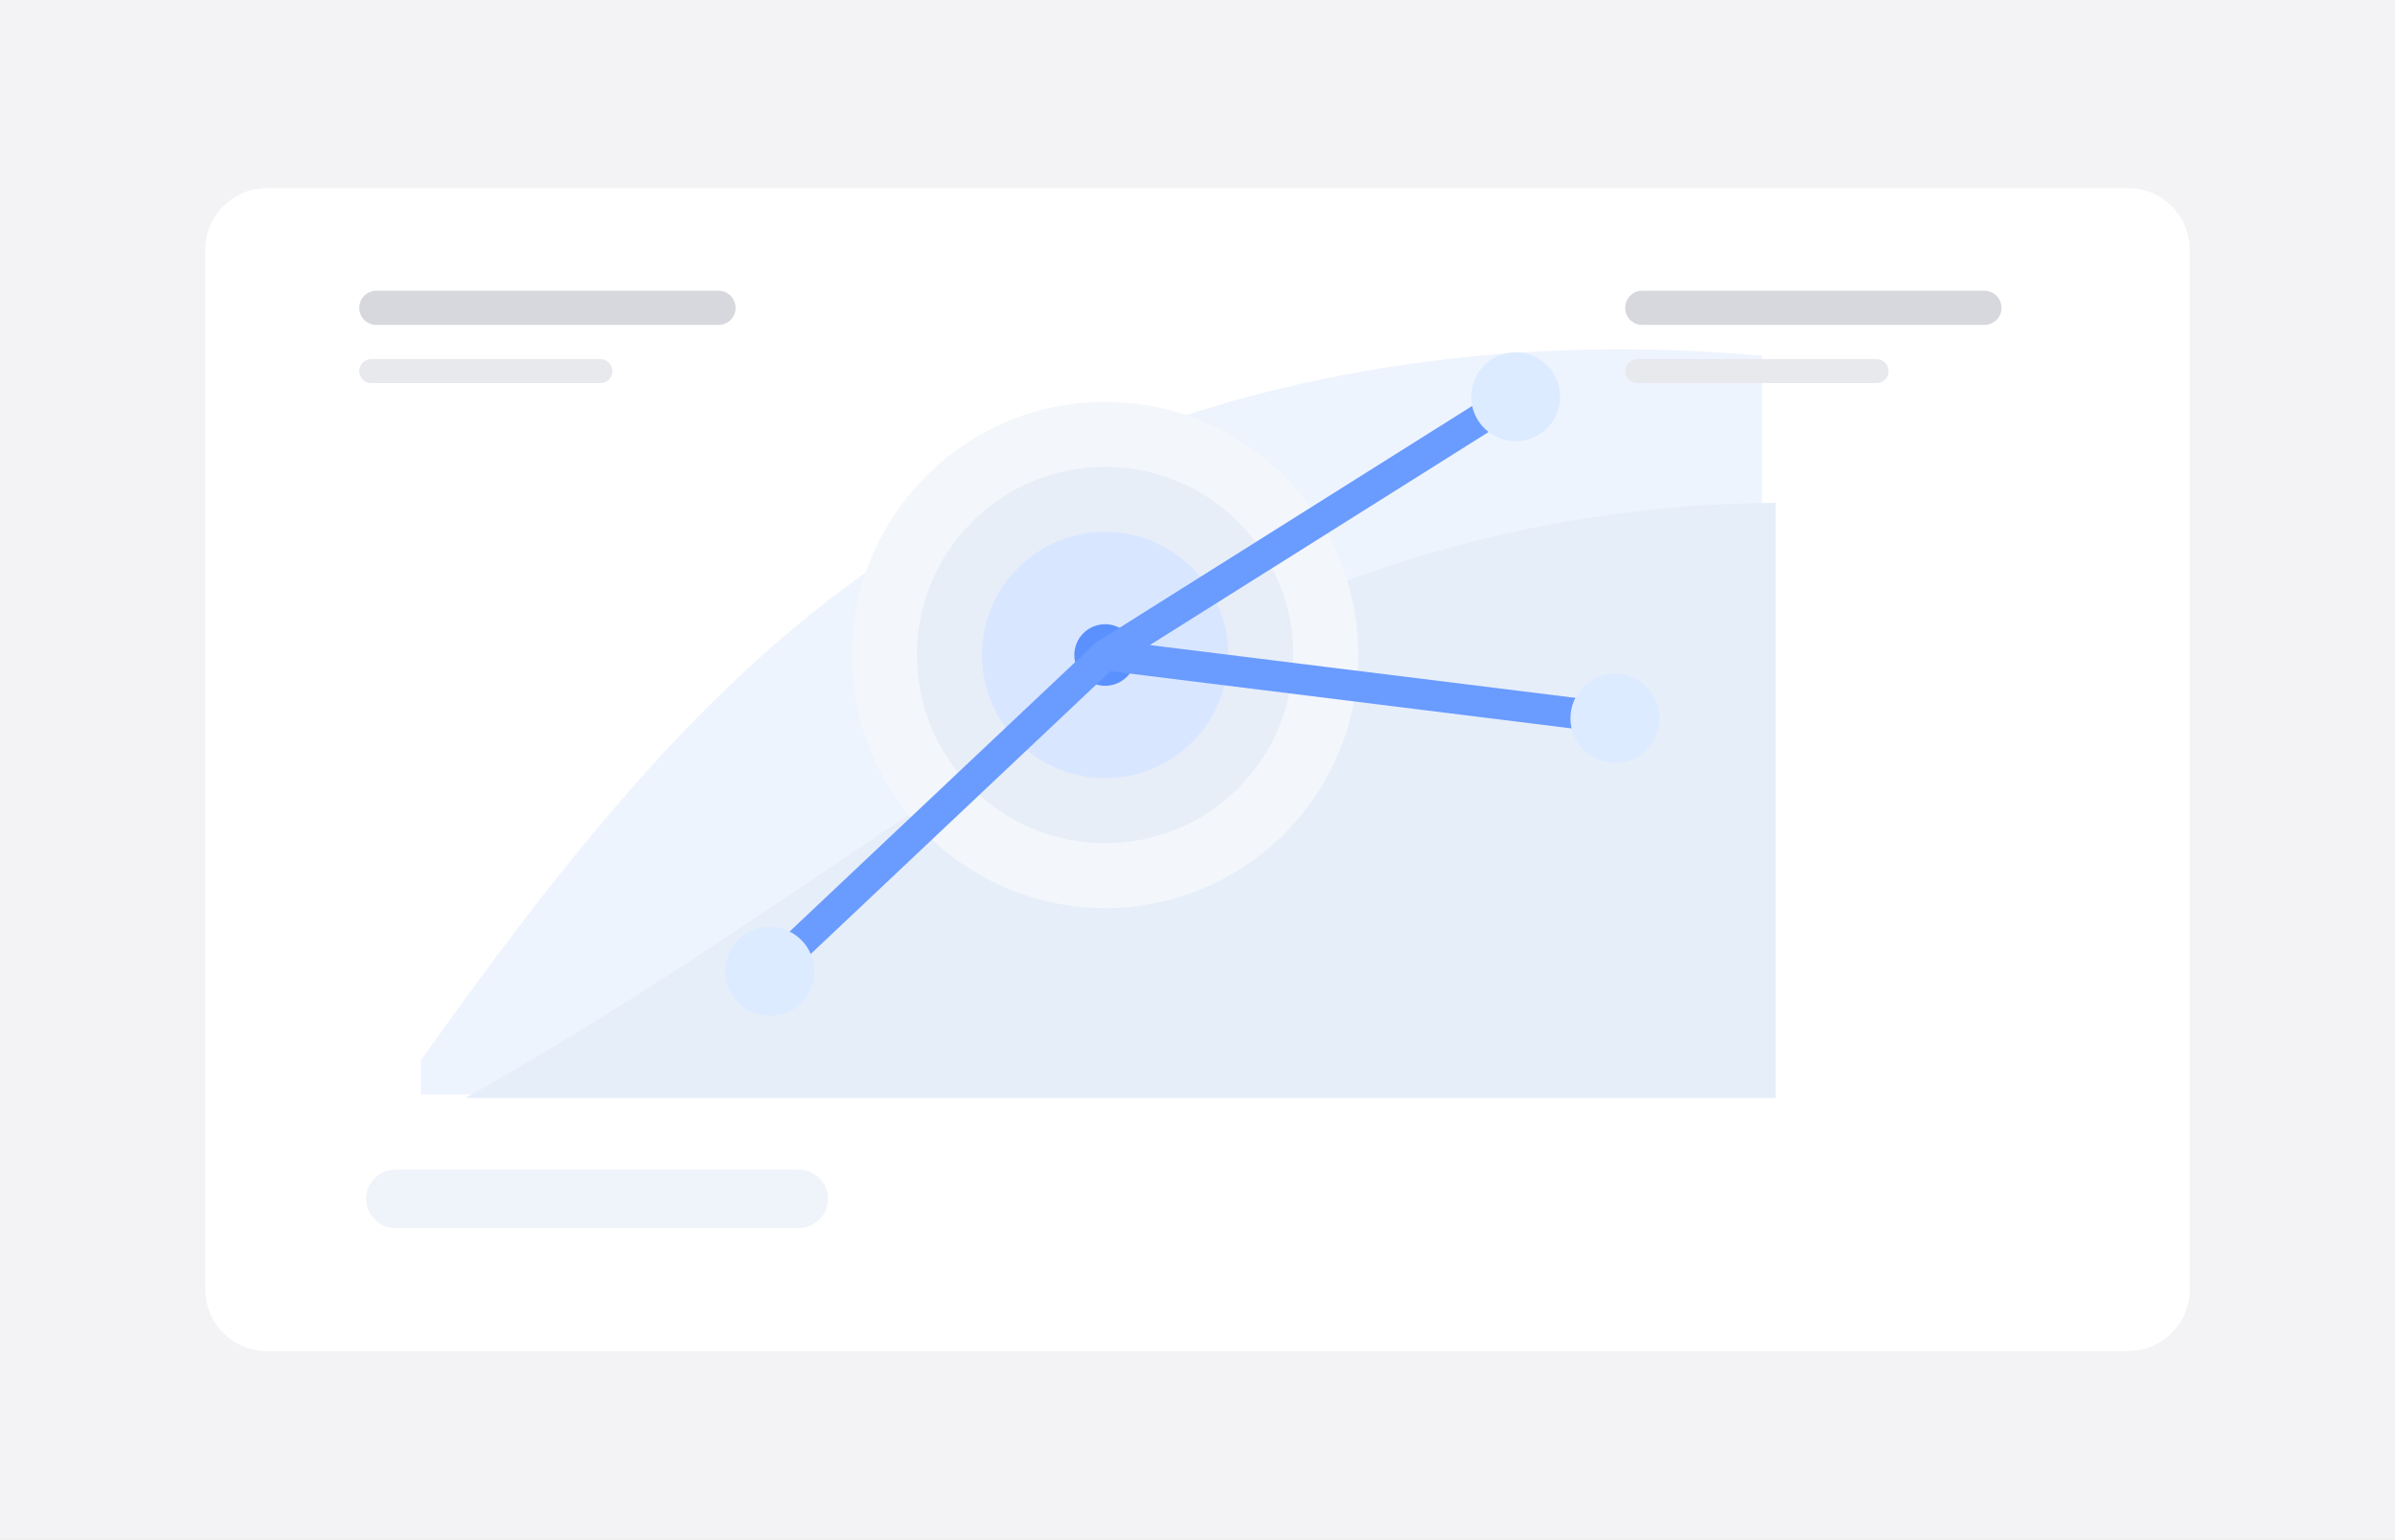
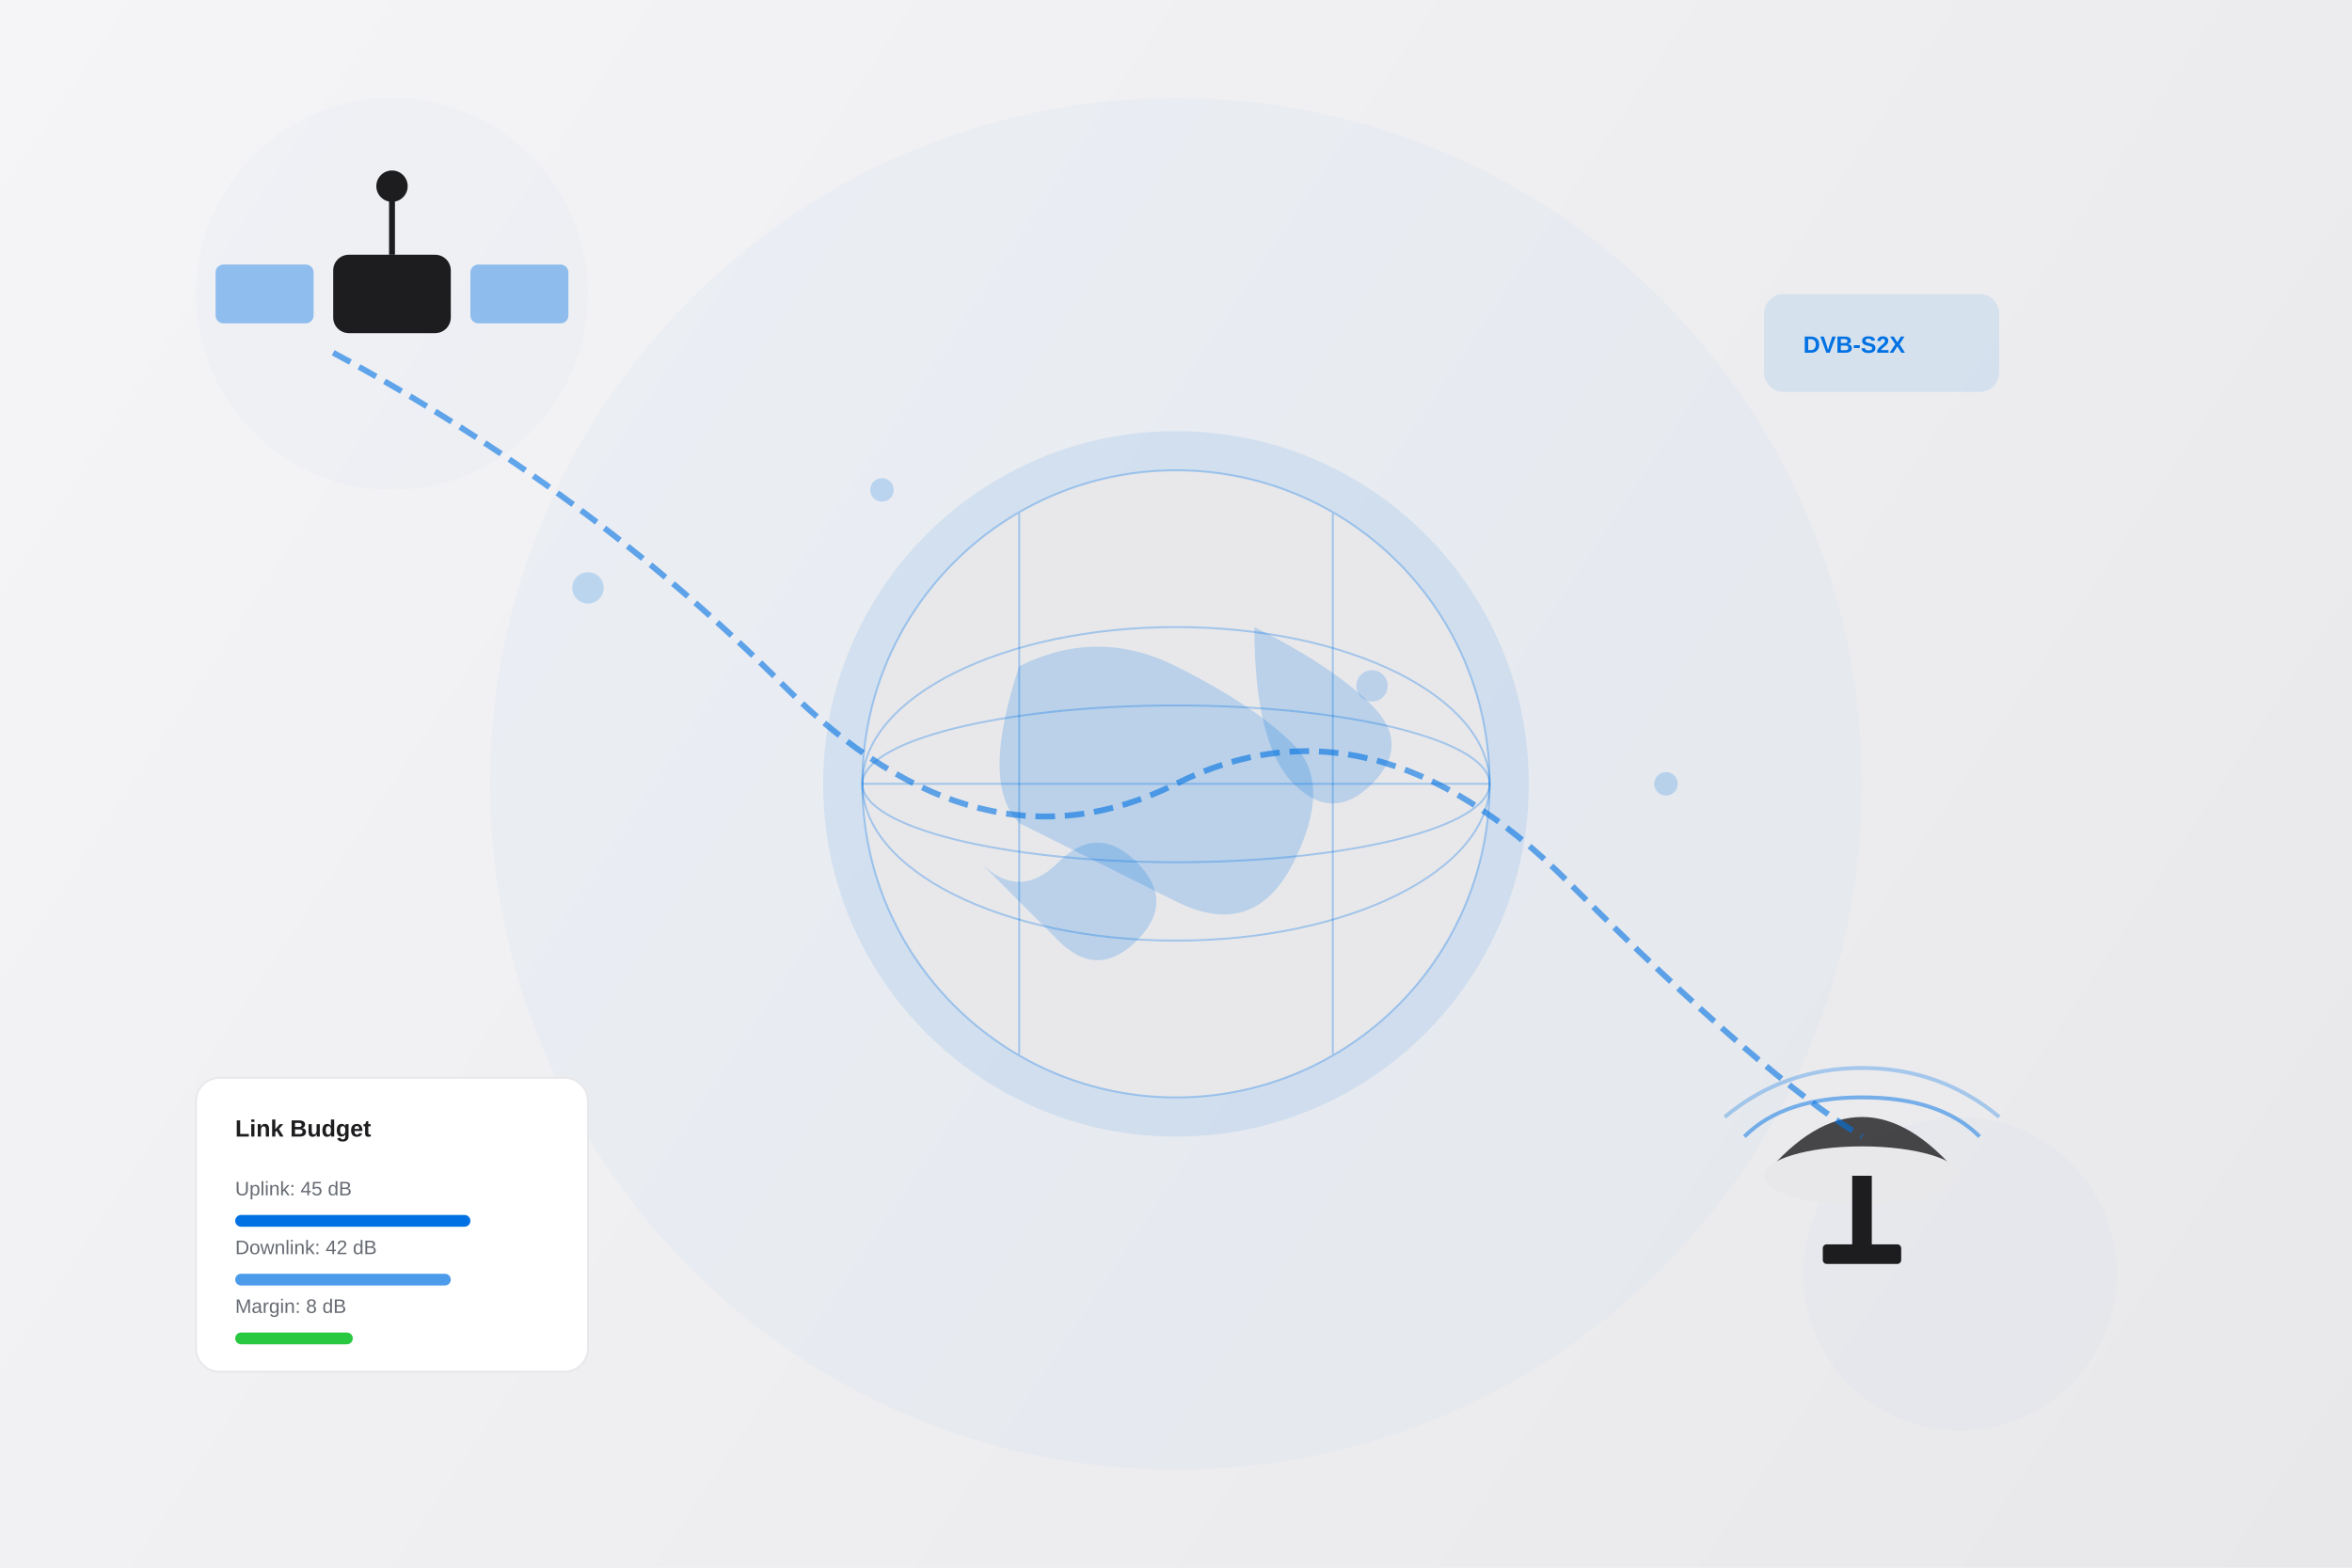
- <svg xmlns="http://www.w3.org/2000/svg" width="1400" height="900" viewBox="0 0 1400 900" fill="none">
-   <rect width="1400" height="900" fill="#F3F3F5" />
-   <rect x="120" y="110" width="1160" height="680" rx="36" fill="#FFFFFF" />
-   <path d="M246 620C373 441 474 330 634 265C748 216 886 195 1030 208V640H246V620Z" fill="#EEF4FE" />
-   <path d="M272 642C418 560 515 481 633 413C754 342 885 295 1038 294V642H272Z" fill="#E6EEF9" />
-   <circle cx="646" cy="383" r="148" fill="#F3F6FB" />
-   <circle cx="646" cy="383" r="110" fill="#E7EEF8" />
-   <circle cx="646" cy="383" r="72" fill="#D9E6FF" />
-   <circle cx="646" cy="383" r="18" fill="#5B90FF" />
-   <path d="M646 383L886 232" stroke="#6A9BFF" stroke-width="18" stroke-linecap="round" />
-   <path d="M646 383L450 568" stroke="#6A9BFF" stroke-width="18" stroke-linecap="round" />
-   <path d="M646 383L944 420" stroke="#6A9BFF" stroke-width="18" stroke-linecap="round" />
-   <circle cx="886" cy="232" r="26" fill="#DCEBFF" />
-   <circle cx="450" cy="568" r="26" fill="#DCEBFF" />
-   <circle cx="944" cy="420" r="26" fill="#DCEBFF" />
-   <rect x="210" y="170" width="220" height="20" rx="10" fill="#D7D8DE" />
-   <rect x="210" y="210" width="148" height="14" rx="7" fill="#E7E9ED" />
-   <rect x="214" y="684" width="270" height="34" rx="17" fill="#EFF3FA" />
-   <rect x="950" y="170" width="220" height="20" rx="10" fill="#D7D8DE" />
-   <rect x="950" y="210" width="154" height="14" rx="7" fill="#E7E9ED" />
+ <svg xmlns="http://www.w3.org/2000/svg" width="1200" height="800" viewBox="0 0 1200 800" fill="none">
+   <rect width="1200" height="800" fill="#F5F5F7" />
+   <defs>
+     <linearGradient id="vsatBg" x1="0" y1="0" x2="1200" y2="800" gradientUnits="userSpaceOnUse">
+       <stop offset="0%" stop-color="#F5F5F7" />
+       <stop offset="100%" stop-color="#E8E8EB" />
+     </linearGradient>
+   </defs>
+   <rect width="1200" height="800" fill="url(#vsatBg)" />
+   <circle cx="600" cy="400" r="350" fill="rgba(0, 113, 227, 0.03)" />
+   <circle cx="200" cy="150" r="100" fill="rgba(0, 113, 227, 0.02)" />
+   <circle cx="1000" cy="650" r="80" fill="rgba(0, 113, 227, 0.02)" />
+   <g transform="translate(600, 400)">
+     <circle cx="0" cy="0" r="180" fill="#0071E3" opacity="0.1" />
+     <circle cx="0" cy="0" r="160" fill="#E8E8EB" />
+     <path d="M-80 -60 Q-40 -80 0 -60 Q40 -40 60 -20 Q80 0 60 40 Q40 80 0 60 Q-40 40 -80 20 Q-100 0 -80 -60" fill="#0071E3" opacity="0.2" />
+     <path d="M40 -80 Q80 -60 100 -40 Q120 -20 100 0 Q80 20 60 0 Q40 -20 40 -80" fill="#0071E3" opacity="0.2" />
+     <path d="M-100 40 Q-80 60 -60 80 Q-40 100 -20 80 Q0 60 -20 40 Q-40 20 -60 40 Q-80 60 -100 40" fill="#0071E3" opacity="0.2" />
+     <ellipse cx="0" cy="0" rx="160" ry="160" fill="none" stroke="#0071E3" stroke-width="1" opacity="0.3" />
+     <ellipse cx="0" cy="0" rx="160" ry="80" fill="none" stroke="#0071E3" stroke-width="1" opacity="0.3" />
+     <ellipse cx="0" cy="0" rx="160" ry="40" fill="none" stroke="#0071E3" stroke-width="1" opacity="0.3" />
+     <line x1="-160" y1="0" x2="160" y2="0" stroke="#0071E3" stroke-width="1" opacity="0.3" />
+     <line x1="-80" y1="-138" x2="-80" y2="138" stroke="#0071E3" stroke-width="1" opacity="0.3" />
+     <line x1="80" y1="-138" x2="80" y2="138" stroke="#0071E3" stroke-width="1" opacity="0.3" />
+   </g>
+   <g transform="translate(200, 150)">
+     <rect x="-30" y="-20" width="60" height="40" rx="8" fill="#1D1D1F" />
+     <rect x="-90" y="-15" width="50" height="30" rx="4" fill="#0071E3" opacity="0.4" />
+     <rect x="40" y="-15" width="50" height="30" rx="4" fill="#0071E3" opacity="0.4" />
+     <line x1="0" y1="-20" x2="0" y2="-50" stroke="#1D1D1F" stroke-width="3" />
+     <circle cx="0" cy="-55" r="8" fill="#1D1D1F" />
+   </g>
+   <g transform="translate(950, 600)">
+     <path d="M-50 0 Q0 -60 50 0" fill="#1D1D1F" opacity="0.8" />
+     <ellipse cx="0" cy="0" rx="50" ry="15" fill="#E8E8EB" />
+     <rect x="-5" y="0" width="10" height="40" fill="#1D1D1F" />
+     <rect x="-20" y="35" width="40" height="10" rx="2" fill="#1D1D1F" />
+     <path d="M-60 -20 Q-40 -40 0 -40 Q40 -40 60 -20" fill="none" stroke="#0071E3" stroke-width="2" opacity="0.5" />
+     <path d="M-70 -30 Q-40 -55 0 -55 Q40 -55 70 -30" fill="none" stroke="#0071E3" stroke-width="2" opacity="0.3" />
+   </g>
+   <path d="M170 180 Q300 250 400 350 Q500 450 600 400 Q700 350 800 450 Q900 550 950 580" fill="none" stroke="#0071E3" stroke-width="3" stroke-dasharray="10,5" opacity="0.6" />
+   <g transform="translate(100, 550)">
+     <rect x="0" y="0" width="200" height="150" rx="12" fill="#FFFFFF" stroke="#E8E8EB" />
+     <text x="20" y="30" font-family="Arial" font-size="12" font-weight="600" fill="#1D1D1F">Link Budget</text>
+     <text x="20" y="60" font-family="Arial" font-size="10" fill="#666a72">Uplink: 45 dB</text>
+     <rect x="20" y="70" width="120" height="6" rx="3" fill="#0071E3" />
+     <text x="20" y="90" font-family="Arial" font-size="10" fill="#666a72">Downlink: 42 dB</text>
+     <rect x="20" y="100" width="110" height="6" rx="3" fill="#0071E3" opacity="0.7" />
+     <text x="20" y="120" font-family="Arial" font-size="10" fill="#666a72">Margin: 8 dB</text>
+     <rect x="20" y="130" width="60" height="6" rx="3" fill="#28C840" />
+   </g>
+   <g transform="translate(900, 150)">
+     <rect x="0" y="0" width="120" height="50" rx="10" fill="#0071E3" opacity="0.1" />
+     <text x="20" y="30" font-family="Arial" font-size="12" font-weight="600" fill="#0071E3">DVB-S2X</text>
+   </g>
+   <g opacity="0.2">
+     <circle cx="300" cy="300" r="8" fill="#0071E3" />
+     <circle cx="450" cy="250" r="6" fill="#0071E3" />
+     <circle cx="700" cy="350" r="8" fill="#0071E3" />
+     <circle cx="850" cy="400" r="6" fill="#0071E3" />
+   </g>
</svg>
